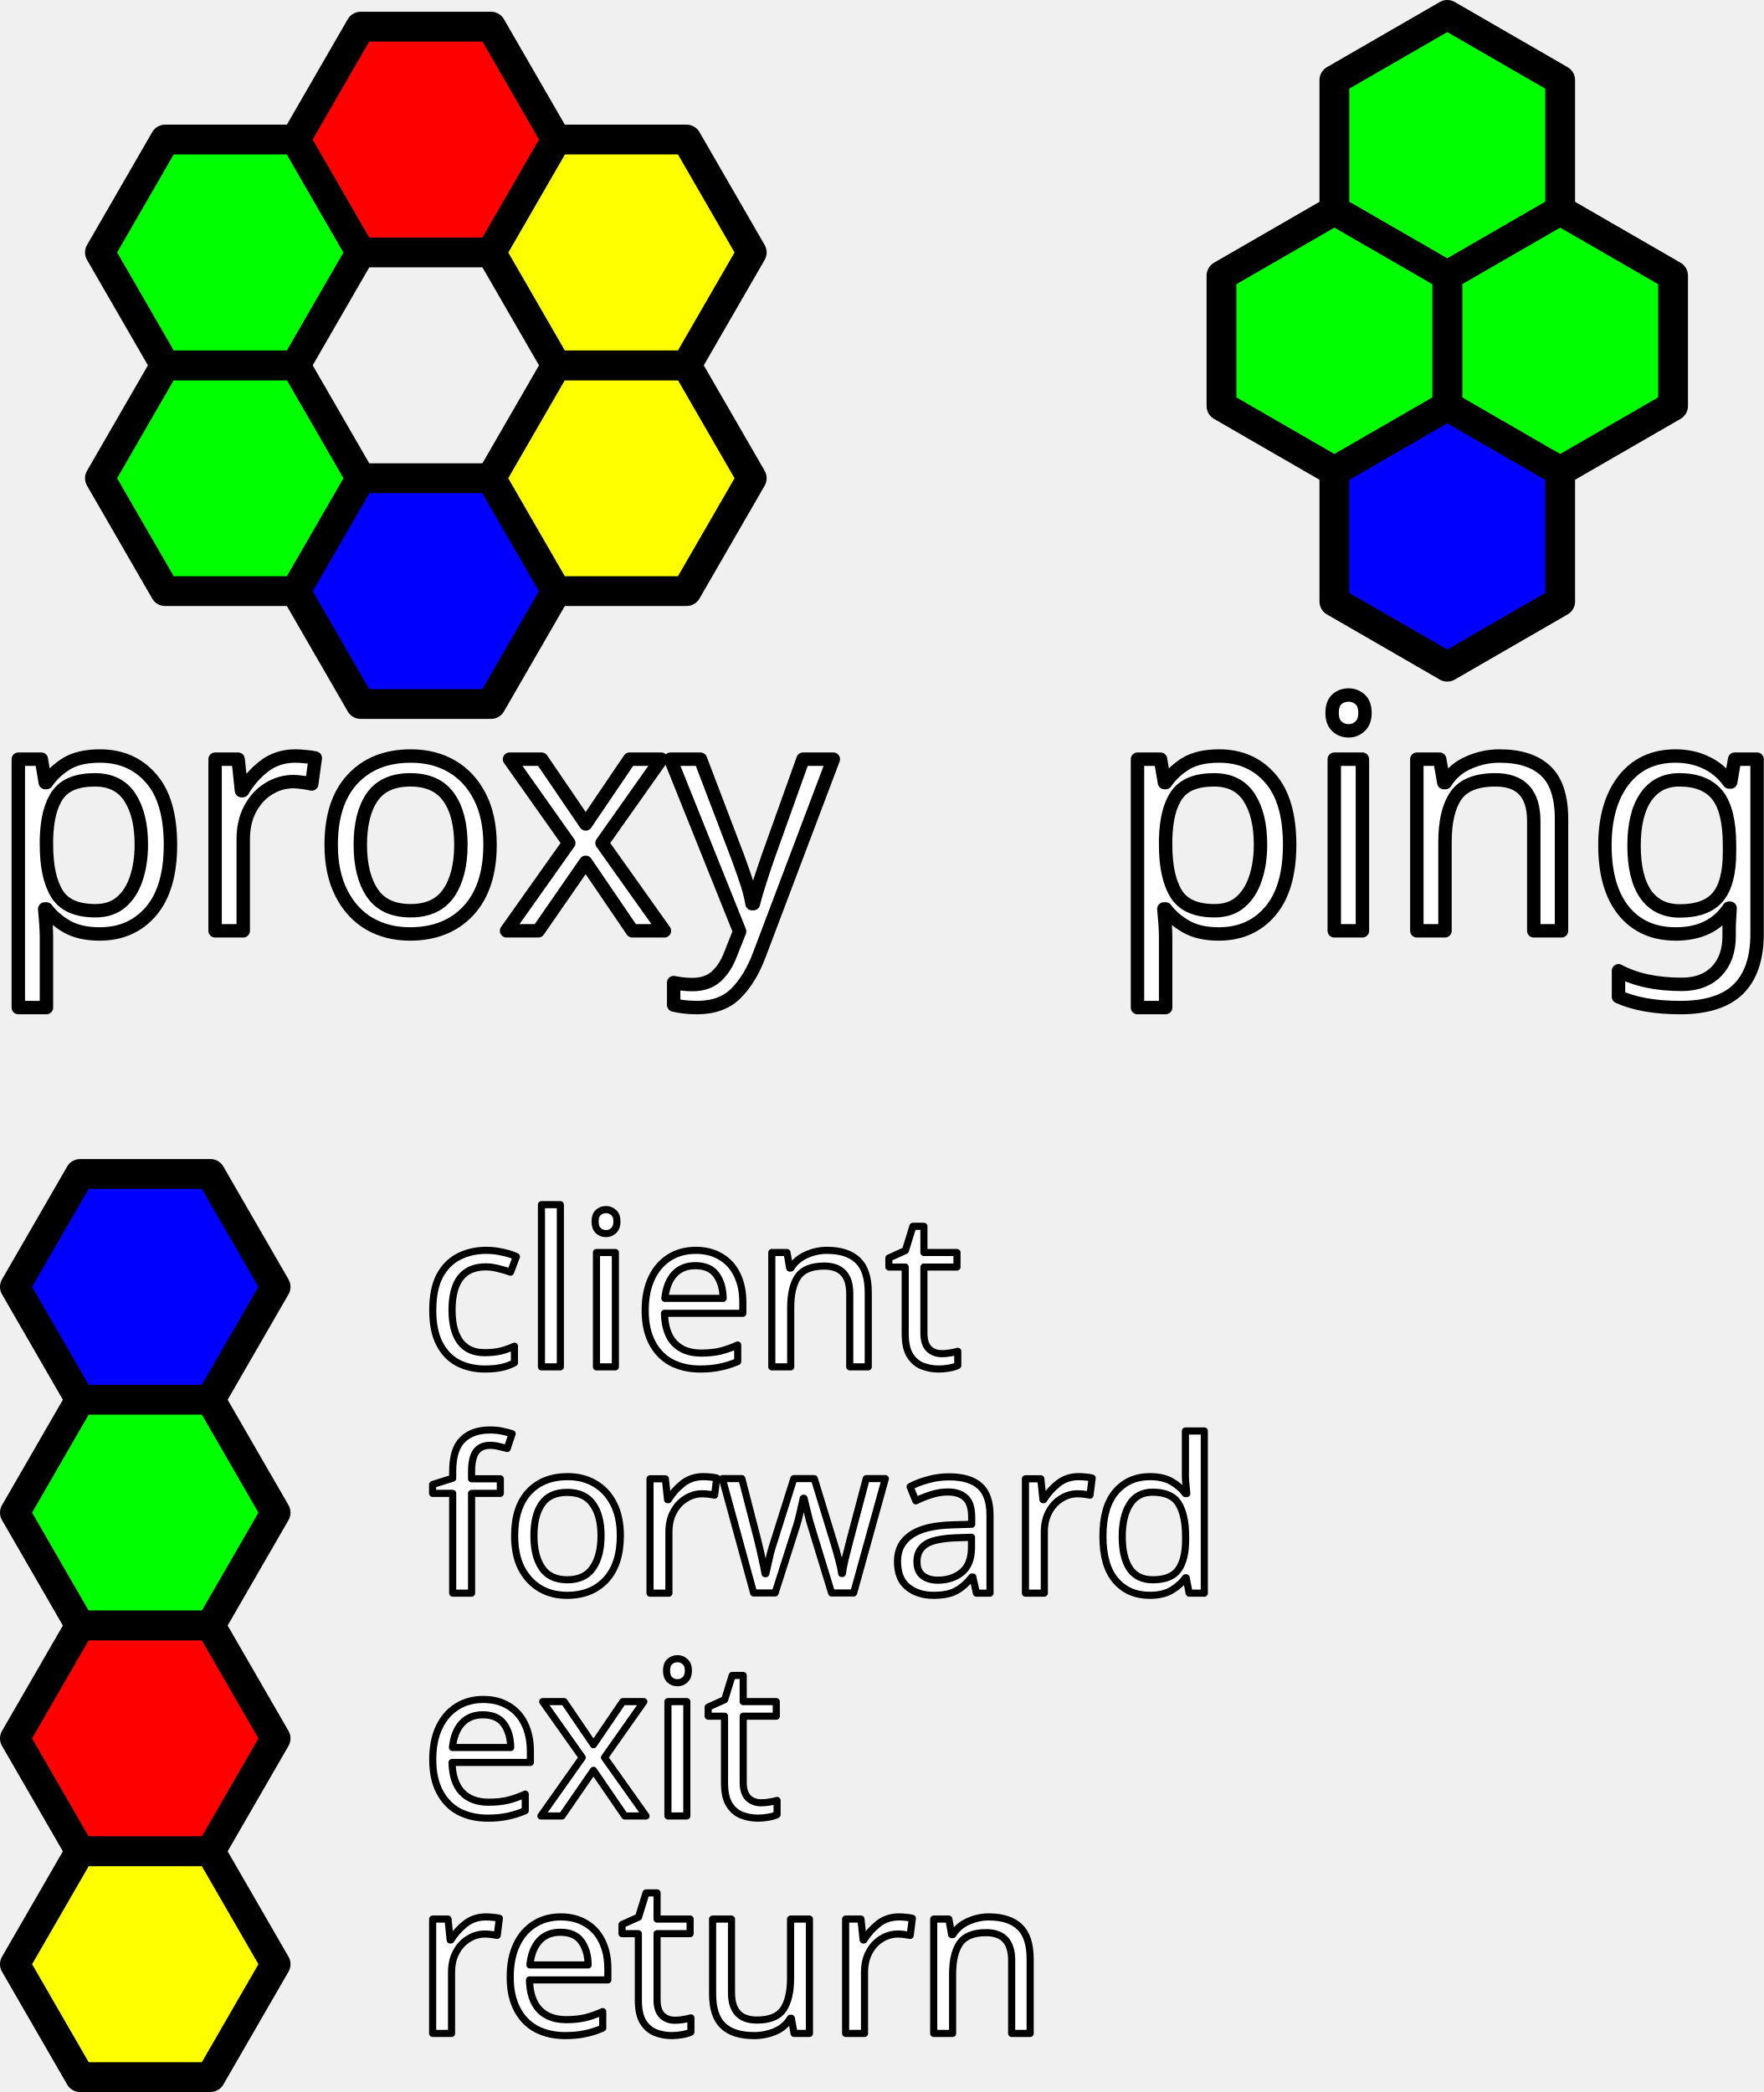
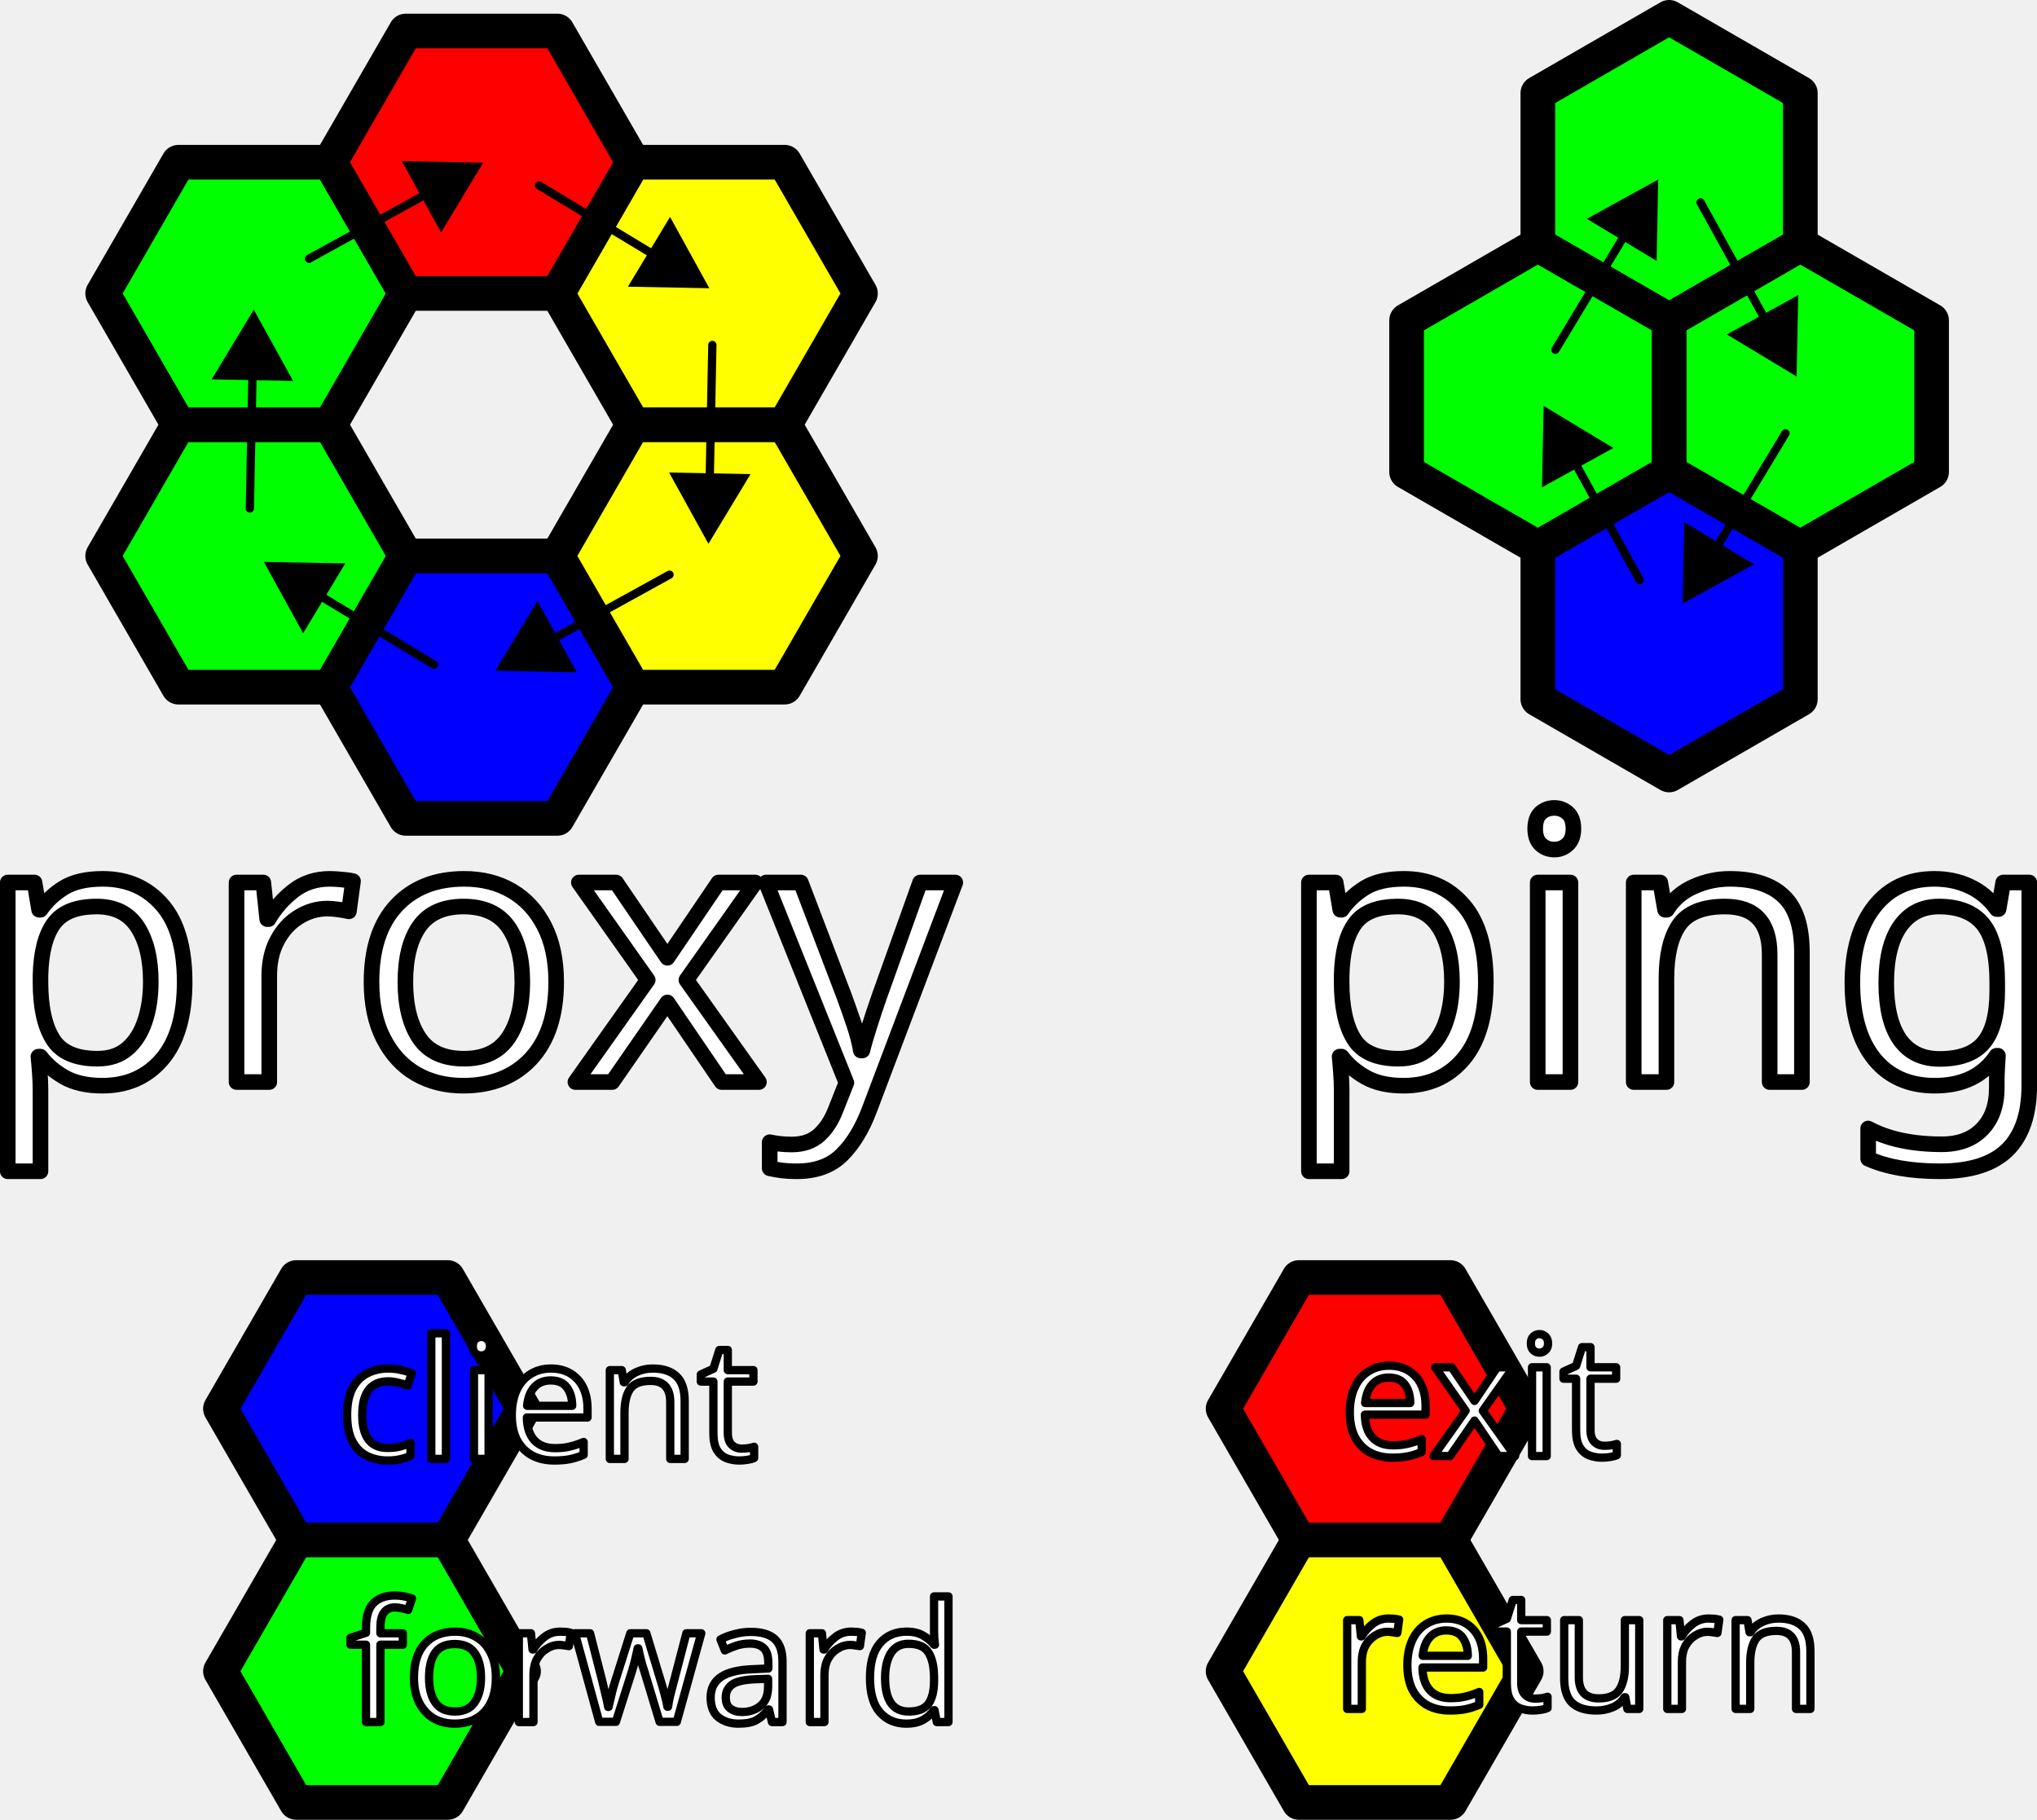
- <svg xmlns="http://www.w3.org/2000/svg" width="140.004mm" height="166.065mm" viewBox="0 0 140.004 166.065" version="1.1" id="svg5">
-   <defs id="defs2" />
-   <g id="layer1" transform="translate(-34.99813,-20.00975)">
+ <svg xmlns="http://www.w3.org/2000/svg" width="139.08mm" height="124.266mm" viewBox="0 0 139.08 124.266" version="1.1" id="svg5">
+   <defs id="defs2">
+     <marker style="overflow:visible" id="TriangleOutL" refX="0" refY="0" orient="auto">
+       <path transform="scale(0.8)" style="fill:context-stroke;fill-rule:evenodd;stroke:context-stroke;stroke-width:1pt" d="M 5.77,0 -2.88,5 V -5 Z" id="path99341" />
+     </marker>
+     <marker style="overflow:visible" id="Arrow1Lend" refX="0" refY="0" orient="auto">
+       <path transform="matrix(-0.8,0,0,-0.8,-10,0)" style="fill:context-stroke;fill-rule:evenodd;stroke:context-stroke;stroke-width:1pt" d="M 0,0 5,-5 -12.5,0 5,5 Z" id="path99202" />
+     </marker>
+     <marker style="overflow:visible" id="Arrow1Lstart" refX="0" refY="0" orient="auto">
+       <path transform="matrix(0.8,0,0,0.8,10,0)" style="fill:context-stroke;fill-rule:evenodd;stroke:context-stroke;stroke-width:1pt" d="M 0,0 5,-5 -12.5,0 5,5 Z" id="path99199" />
+     </marker>
+     <marker style="overflow:visible" id="TriangleOutL-3" refX="0" refY="0" orient="auto">
+       <path transform="scale(0.8)" style="fill:context-stroke;fill-rule:evenodd;stroke:context-stroke;stroke-width:1pt" d="M 5.77,0 -2.88,5 V -5 Z" id="path99341-6" />
+     </marker>
+     <marker style="overflow:visible" id="TriangleOutL-3-0" refX="0" refY="0" orient="auto">
+       <path transform="scale(0.8)" style="fill:context-stroke;fill-rule:evenodd;stroke:context-stroke;stroke-width:1pt" d="M 5.77,0 -2.88,5 V -5 Z" id="path99341-6-2" />
+     </marker>
+     <marker style="overflow:visible" id="TriangleOutL-3-0-0" refX="0" refY="0" orient="auto">
+       <path transform="scale(0.8)" style="fill:context-stroke;fill-rule:evenodd;stroke:context-stroke;stroke-width:1pt" d="M 5.77,0 -2.88,5 V -5 Z" id="path99341-6-2-5" />
+     </marker>
+     <marker style="overflow:visible" id="TriangleOutL-3-0-1" refX="0" refY="0" orient="auto">
+       <path transform="scale(0.8)" style="fill:context-stroke;fill-rule:evenodd;stroke:context-stroke;stroke-width:1pt" d="M 5.77,0 -2.88,5 V -5 Z" id="path99341-6-2-0" />
+     </marker>
+     <marker style="overflow:visible" id="TriangleOutL-3-0-5" refX="0" refY="0" orient="auto">
+       <path transform="scale(0.8)" style="fill:context-stroke;fill-rule:evenodd;stroke:context-stroke;stroke-width:1pt" d="M 5.77,0 -2.88,5 V -5 Z" id="path99341-6-2-06" />
+     </marker>
+     <marker style="overflow:visible" id="TriangleOutL-3-0-6" refX="0" refY="0" orient="auto">
+       <path transform="scale(0.8)" style="fill:context-stroke;fill-rule:evenodd;stroke:context-stroke;stroke-width:1pt" d="M 5.77,0 -2.88,5 V -5 Z" id="path99341-6-2-2" />
+     </marker>
+     <marker style="overflow:visible" id="TriangleOutL-3-0-6-8" refX="0" refY="0" orient="auto">
+       <path transform="scale(0.8)" style="fill:context-stroke;fill-rule:evenodd;stroke:context-stroke;stroke-width:1pt" d="M 5.77,0 -2.88,5 V -5 Z" id="path99341-6-2-2-6" />
+     </marker>
+     <marker style="overflow:visible" id="TriangleOutL-3-0-6-84" refX="0" refY="0" orient="auto">
+       <path transform="scale(0.8)" style="fill:context-stroke;fill-rule:evenodd;stroke:context-stroke;stroke-width:1pt" d="M 5.77,0 -2.88,5 V -5 Z" id="path99341-6-2-2-7" />
+     </marker>
+     <marker style="overflow:visible" id="TriangleOutL-3-0-6-0" refX="0" refY="0" orient="auto">
+       <path transform="scale(0.8)" style="fill:context-stroke;fill-rule:evenodd;stroke:context-stroke;stroke-width:1pt" d="M 5.77,0 -2.88,5 V -5 Z" id="path99341-6-2-2-62" />
+     </marker>
+     <marker style="overflow:visible" id="TriangleOutL-9" refX="0" refY="0" orient="auto">
+       <path transform="scale(0.8)" style="fill:context-stroke;fill-rule:evenodd;stroke:context-stroke;stroke-width:1pt" d="M 5.77,0 -2.88,5 V -5 Z" id="path99341-0" />
+     </marker>
+     <marker style="overflow:visible" id="TriangleOutL-31" refX="0" refY="0" orient="auto">
+       <path transform="scale(0.8)" style="fill:context-stroke;fill-rule:evenodd;stroke:context-stroke;stroke-width:1pt" d="M 5.77,0 -2.88,5 V -5 Z" id="path99341-1" />
+     </marker>
+     <marker style="overflow:visible" id="TriangleOutL-34" refX="0" refY="0" orient="auto">
+       <path transform="scale(0.8)" style="fill:context-stroke;fill-rule:evenodd;stroke:context-stroke;stroke-width:1pt" d="M 5.77,0 -2.88,5 V -5 Z" id="path99341-03" />
+     </marker>
+     <marker style="overflow:visible" id="TriangleOutL-1" refX="0" refY="0" orient="auto">
+       <path transform="scale(0.8)" style="fill:context-stroke;fill-rule:evenodd;stroke:context-stroke;stroke-width:1pt" d="M 5.77,0 -2.88,5 V -5 Z" id="path99341-9" />
+     </marker>
+     <marker style="overflow:visible" id="TriangleOutL-3-0-6-6" refX="0" refY="0" orient="auto">
+       <path transform="scale(0.8)" style="fill:context-stroke;fill-rule:evenodd;stroke:context-stroke;stroke-width:1pt" d="M 5.77,0 -2.88,5 V -5 Z" id="path99341-6-2-2-2" />
+     </marker>
+     <marker style="overflow:visible" id="TriangleOutL-3-0-6-8-6" refX="0" refY="0" orient="auto">
+       <path transform="scale(0.8)" style="fill:context-stroke;fill-rule:evenodd;stroke:context-stroke;stroke-width:1pt" d="M 5.77,0 -2.88,5 V -5 Z" id="path99341-6-2-2-6-7" />
+     </marker>
+     <marker style="overflow:visible" id="TriangleOutL-3-0-6-84-5" refX="0" refY="0" orient="auto">
+       <path transform="scale(0.8)" style="fill:context-stroke;fill-rule:evenodd;stroke:context-stroke;stroke-width:1pt" d="M 5.77,0 -2.88,5 V -5 Z" id="path99341-6-2-2-7-6" />
+     </marker>
+     <marker style="overflow:visible" id="TriangleOutL-3-0-6-0-9" refX="0" refY="0" orient="auto">
+       <path transform="scale(0.8)" style="fill:context-stroke;fill-rule:evenodd;stroke:context-stroke;stroke-width:1pt" d="M 5.77,0 -2.88,5 V -5 Z" id="path99341-6-2-2-62-8" />
+     </marker>
+   </defs>
+   <g id="layer1" transform="translate(-35.92206,-20.00975)">
    <g id="g92692" transform="translate(23.52948)">
      <path style="fill:#0000ff;stroke:#000000;stroke-width:8.939;stroke-linecap:round;stroke-linejoin:round;stroke-opacity:1" id="path864-63" transform="matrix(-0.2291359,0.1322917,-0.1322917,-0.2291359,118.383,86.89671)" d="m 235.45,223.061 -33.871,19.555 -33.871,-19.555 0,-39.111 33.871,-19.555 33.871,19.555 z" />
      <path style="fill:#00ff00;fill-opacity:1;stroke:#000000;stroke-width:8.939;stroke-linecap:round;stroke-linejoin:round;stroke-opacity:1" id="path864-63-4" transform="matrix(-0.2291359,0.1322917,-0.1322917,-0.2291359,102.8611,77.93509)" d="m 235.45,223.061 -33.871,19.555 -33.871,-19.555 0,-39.111 33.871,-19.555 33.871,19.555 z" />
      <path style="fill:#ffff00;fill-opacity:1;stroke:#000000;stroke-width:8.939;stroke-linecap:round;stroke-linejoin:round;stroke-opacity:1" id="path864-63-8" transform="matrix(-0.2291359,0.1322917,-0.1322917,-0.2291359,133.905,77.93509)" d="m 235.45,223.061 -33.871,19.555 -33.871,-19.555 0,-39.111 33.871,-19.555 33.871,19.555 z" />
      <path style="fill:#ffff00;fill-opacity:1;stroke:#000000;stroke-width:8.939;stroke-linecap:round;stroke-linejoin:round;stroke-opacity:1" id="path864-63-1" transform="matrix(-0.2291359,0.1322917,-0.1322917,-0.2291359,133.905,60.01184)" d="m 235.45,223.061 -33.871,19.555 -33.871,-19.555 0,-39.111 33.871,-19.555 33.871,19.555 z" />
      <path style="fill:#00ff00;fill-opacity:1;stroke:#000000;stroke-width:8.939;stroke-linecap:round;stroke-linejoin:round;stroke-opacity:1" id="path864-63-2" transform="matrix(-0.2291359,0.1322917,-0.1322917,-0.2291359,102.8611,60.01184)" d="m 235.45,223.061 -33.871,19.555 -33.871,-19.555 0,-39.111 33.871,-19.555 33.871,19.555 z" />
      <path style="fill:#ff0000;fill-opacity:1;stroke:#000000;stroke-width:8.939;stroke-linecap:round;stroke-linejoin:round;stroke-opacity:1" id="path864-63-9" transform="matrix(-0.2291359,0.1322917,-0.1322917,-0.2291359,118.383,51.05022)" d="m 235.45,223.061 -33.871,19.555 -33.871,-19.555 0,-39.111 33.871,-19.555 33.871,19.555 z" />
      <text xml:space="preserve" style="font-size:25.4px;font-family:'Noto Sans';-inkscape-font-specification:'Noto Sans';fill:#ffffff;fill-opacity:1;stroke:#000000;stroke-width:1.065;stroke-linecap:round;stroke-linejoin:round;stroke-miterlimit:4;stroke-dasharray:none;stroke-opacity:1" x="10.766" y="93.901" id="text15233">
        <tspan id="tspan15231" style="fill:#ffffff;fill-opacity:1;stroke:#000000;stroke-width:1.065;stroke-miterlimit:4;stroke-dasharray:none;stroke-opacity:1" x="10.766" y="93.901">proxy</tspan>
      </text>
      <path style="fill:#0000ff;stroke:#000000;stroke-width:8.939;stroke-linecap:round;stroke-linejoin:round;stroke-opacity:1" id="path864" transform="matrix(0.2645833,0,0,0.2645833,73.01831,8.739906)" d="m 235.45,223.061 -33.871,19.555 -33.871,-19.555 0,-39.111 33.871,-19.555 33.871,19.555 z" />
      <path style="fill:#00ff00;fill-opacity:1;stroke:#000000;stroke-width:8.939;stroke-linecap:round;stroke-linejoin:round;stroke-opacity:1" id="path864-6" transform="matrix(0.2645833,0,0,0.2645833,73.01831,-22.30406)" d="m 235.45,223.061 -33.871,19.555 -33.871,-19.555 0,-39.111 33.871,-19.555 33.871,19.555 z" />
      <path style="fill:#00ff00;fill-opacity:1;stroke:#000000;stroke-width:8.939;stroke-linecap:round;stroke-linejoin:round;stroke-opacity:1" id="path864-5" transform="matrix(0.2645833,0,0,0.2645833,81.97993,-6.782078)" d="m 235.45,223.061 -33.871,19.555 -33.871,-19.555 0,-39.111 33.871,-19.555 33.871,19.555 z" />
      <path style="fill:#00ff00;fill-opacity:1;stroke:#000000;stroke-width:8.939;stroke-linecap:round;stroke-linejoin:round;stroke-opacity:1" id="path864-9" transform="matrix(0.2645833,0,0,0.2645833,64.05668,-6.782078)" d="m 235.45,223.061 -33.871,19.555 -33.871,-19.555 0,-39.111 33.871,-19.555 33.871,19.555 z" />
      <text xml:space="preserve" style="font-size:25.4px;font-family:'Noto Sans';-inkscape-font-specification:'Noto Sans';fill:#ffffff;fill-opacity:1;stroke:#000000;stroke-width:1.065;stroke-linecap:round;stroke-linejoin:round;stroke-miterlimit:4;stroke-dasharray:none;stroke-opacity:1" x="99.607" y="93.901" id="text21825">
        <tspan id="tspan21823" style="fill:#ffffff;fill-opacity:1;stroke:#000000;stroke-width:1.065;stroke-miterlimit:4;stroke-dasharray:none;stroke-opacity:1" x="99.607" y="93.901">ping</tspan>
      </text>
-       <path style="fill:#0000ff;stroke:#000000;stroke-width:8.939;stroke-linecap:round;stroke-linejoin:round;stroke-opacity:1" id="path864-63-92" transform="matrix(-0.2291359,0.1322917,-0.1322917,-0.2291359,96.11023,142.1238)" d="m 235.45,223.061 -33.871,19.555 -33.871,-19.555 0,-39.111 33.871,-19.555 33.871,19.555 z" />
-       <path style="fill:#00ff00;fill-opacity:1;stroke:#000000;stroke-width:8.939;stroke-linecap:round;stroke-linejoin:round;stroke-opacity:1" id="path864-63-4-2" transform="matrix(-0.2291359,0.1322917,-0.1322917,-0.2291359,96.11023,160.0471)" d="m 235.45,223.061 -33.871,19.555 -33.871,-19.555 0,-39.111 33.871,-19.555 33.871,19.555 z" />
-       <path style="fill:#ff0000;fill-opacity:1;stroke:#000000;stroke-width:8.939;stroke-linecap:round;stroke-linejoin:round;stroke-opacity:1" id="path864-63-9-4" transform="matrix(-0.2291359,0.1322917,-0.1322917,-0.2291359,96.11023,177.9703)" d="m 235.45,223.061 -33.871,19.555 -33.871,-19.555 0,-39.111 33.871,-19.555 33.871,19.555 z" />
-       <path style="fill:#ffff00;fill-opacity:1;stroke:#000000;stroke-width:8.939;stroke-linecap:round;stroke-linejoin:round;stroke-opacity:1" id="path864-63-8-7" transform="matrix(-0.2291359,0.1322917,-0.1322917,-0.2291359,96.11023,195.8936)" d="m 235.45,223.061 -33.871,19.555 -33.871,-19.555 0,-39.111 33.871,-19.555 33.871,19.555 z" />
-       <text xml:space="preserve" style="font-size:16.933px;font-family:'Noto Sans';-inkscape-font-specification:'Noto Sans';fill:#ffffff;fill-opacity:1;stroke:#000000;stroke-width:0.565;stroke-linecap:round;stroke-linejoin:round;stroke-miterlimit:4;stroke-dasharray:none;stroke-opacity:1" x="44.883" y="128.511" id="text33374">
-         <tspan id="tspan33372" style="font-size:16.933px;stroke-width:0.565;fill:#ffffff;fill-opacity:1;stroke:#000000;stroke-opacity:1;stroke-miterlimit:4;stroke-dasharray:none" x="44.883" y="128.511">client</tspan>
-       </text>
-       <text xml:space="preserve" style="font-size:16.933px;font-family:'Noto Sans';-inkscape-font-specification:'Noto Sans';fill:#ffffff;fill-opacity:1;stroke:#000000;stroke-width:0.565;stroke-linecap:round;stroke-linejoin:round;stroke-miterlimit:4;stroke-dasharray:none;stroke-opacity:1" x="45.56" y="146.476" id="text54738">
-         <tspan id="tspan54736" style="stroke-width:0.565;fill:#ffffff;fill-opacity:1;stroke:#000000;stroke-opacity:1;stroke-miterlimit:4;stroke-dasharray:none" x="45.56" y="146.476">forward</tspan>
-       </text>
-       <text xml:space="preserve" style="font-size:16.933px;font-family:'Noto Sans';-inkscape-font-specification:'Noto Sans';fill:#ffffff;fill-opacity:1;stroke:#000000;stroke-width:0.565;stroke-linecap:round;stroke-linejoin:round;stroke-miterlimit:4;stroke-dasharray:none;stroke-opacity:1" x="44.883" y="164.162" id="text61870">
-         <tspan id="tspan61868" style="stroke-width:0.565;fill:#ffffff;fill-opacity:1;stroke:#000000;stroke-opacity:1;stroke-miterlimit:4;stroke-dasharray:none" x="44.883" y="164.162">exit</tspan>
-       </text>
-       <text xml:space="preserve" style="font-size:16.933px;font-family:'Noto Sans';-inkscape-font-specification:'Noto Sans';fill:#ffffff;fill-opacity:1;stroke:#000000;stroke-width:0.565;stroke-linecap:round;stroke-linejoin:round;stroke-miterlimit:4;stroke-dasharray:none;stroke-opacity:1" x="44.375" y="181.425" id="text66890">
-         <tspan id="tspan66888" style="stroke-width:0.565;fill:#ffffff;fill-opacity:1;stroke:#000000;stroke-opacity:1;stroke-miterlimit:4;stroke-dasharray:none" x="44.375" y="181.425">return</tspan>
-       </text>
+       <g id="g105529" transform="translate(14.79235,-5.952393)">
+         <path style="fill:#0000ff;stroke:#000000;stroke-width:8.939;stroke-linecap:round;stroke-linejoin:round;stroke-opacity:1" id="path864-63-92" transform="matrix(-0.2291359,0.1322917,-0.1322917,-0.2291359,96.11023,142.1238)" d="m 235.45,223.061 -33.871,19.555 -33.871,-19.555 0,-39.111 33.871,-19.555 33.871,19.555 z" />
+         <path style="fill:#00ff00;fill-opacity:1;stroke:#000000;stroke-width:8.939;stroke-linecap:round;stroke-linejoin:round;stroke-opacity:1" id="path864-63-4-2" transform="matrix(-0.2291359,0.1322917,-0.1322917,-0.2291359,96.11023,160.0471)" d="m 235.45,223.061 -33.871,19.555 -33.871,-19.555 0,-39.111 33.871,-19.555 33.871,19.555 z" />
+         <text xml:space="preserve" style="font-style:normal;font-variant:normal;font-weight:normal;font-stretch:normal;font-size:11.289px;font-family:'Noto Sans';-inkscape-font-specification:'Noto Sans, Normal';font-variant-ligatures:normal;font-variant-caps:normal;font-variant-numeric:normal;font-variant-east-asian:normal;fill:#ffffff;fill-opacity:1;stroke:#000000;stroke-width:0.565;stroke-linecap:round;stroke-linejoin:round;stroke-miterlimit:4;stroke-dasharray:none;stroke-opacity:1" x="20.677" y="125.588" id="text33374">
+           <tspan id="tspan33372" style="font-style:normal;font-variant:normal;font-weight:normal;font-stretch:normal;font-size:11.289px;font-family:'Noto Sans';-inkscape-font-specification:'Noto Sans, Normal';font-variant-ligatures:normal;font-variant-caps:normal;font-variant-numeric:normal;font-variant-east-asian:normal;fill:#ffffff;fill-opacity:1;stroke:#000000;stroke-width:0.565;stroke-miterlimit:4;stroke-dasharray:none;stroke-opacity:1" x="20.677" y="125.588">client</tspan>
+         </text>
+         <text xml:space="preserve" style="font-style:normal;font-variant:normal;font-weight:normal;font-stretch:normal;font-size:11.289px;font-family:'Noto Sans';-inkscape-font-specification:'Noto Sans, Normal';font-variant-ligatures:normal;font-variant-caps:normal;font-variant-numeric:normal;font-variant-east-asian:normal;fill:#ffffff;fill-opacity:1;stroke:#000000;stroke-width:0.565;stroke-linecap:round;stroke-linejoin:round;stroke-miterlimit:4;stroke-dasharray:none;stroke-opacity:1" x="21.355" y="143.554" id="text54738">
+           <tspan id="tspan54736" style="font-style:normal;font-variant:normal;font-weight:normal;font-stretch:normal;font-size:11.289px;font-family:'Noto Sans';-inkscape-font-specification:'Noto Sans, Normal';font-variant-ligatures:normal;font-variant-caps:normal;font-variant-numeric:normal;font-variant-east-asian:normal;fill:#ffffff;fill-opacity:1;stroke:#000000;stroke-width:0.565;stroke-miterlimit:4;stroke-dasharray:none;stroke-opacity:1" x="21.355" y="143.554">forward</tspan>
+         </text>
+       </g>
+       <g id="g105521" transform="translate(14.79235,-5.349503)">
+         <path style="fill:#ff0000;fill-opacity:1;stroke:#000000;stroke-width:8.939;stroke-linecap:round;stroke-linejoin:round;stroke-opacity:1" id="path864-63-9-4" transform="matrix(-0.2291359,0.1322917,-0.1322917,-0.2291359,164.569,141.5209)" d="m 235.45,223.061 -33.871,19.555 -33.871,-19.555 0,-39.111 33.871,-19.555 33.871,19.555 z" />
+         <path style="fill:#ffff00;fill-opacity:1;stroke:#000000;stroke-width:8.939;stroke-linecap:round;stroke-linejoin:round;stroke-opacity:1" id="path864-63-8-7" transform="matrix(-0.2291359,0.1322917,-0.1322917,-0.2291359,164.569,159.4442)" d="m 235.45,223.061 -33.871,19.555 -33.871,-19.555 0,-39.111 33.871,-19.555 33.871,19.555 z" />
+         <text xml:space="preserve" style="font-style:normal;font-variant:normal;font-weight:normal;font-stretch:normal;font-size:11.289px;font-family:'Noto Sans';-inkscape-font-specification:'Noto Sans, Normal';font-variant-ligatures:normal;font-variant-caps:normal;font-variant-numeric:normal;font-variant-east-asian:normal;fill:#ffffff;fill-opacity:1;stroke:#000000;stroke-width:0.565;stroke-linecap:round;stroke-linejoin:round;stroke-miterlimit:4;stroke-dasharray:none;stroke-opacity:1" x="89.136" y="124.791" id="text61870">
+           <tspan id="tspan61868" style="font-style:normal;font-variant:normal;font-weight:normal;font-stretch:normal;font-size:11.289px;font-family:'Noto Sans';-inkscape-font-specification:'Noto Sans, Normal';font-variant-ligatures:normal;font-variant-caps:normal;font-variant-numeric:normal;font-variant-east-asian:normal;fill:#ffffff;fill-opacity:1;stroke:#000000;stroke-width:0.565;stroke-miterlimit:4;stroke-dasharray:none;stroke-opacity:1" x="89.136" y="124.791">exit</tspan>
+         </text>
+         <text xml:space="preserve" style="font-style:normal;font-variant:normal;font-weight:normal;font-stretch:normal;font-size:11.289px;font-family:'Noto Sans';-inkscape-font-specification:'Noto Sans, Normal';font-variant-ligatures:normal;font-variant-caps:normal;font-variant-numeric:normal;font-variant-east-asian:normal;fill:#ffffff;fill-opacity:1;stroke:#000000;stroke-width:0.565;stroke-linecap:round;stroke-linejoin:round;stroke-miterlimit:4;stroke-dasharray:none;stroke-opacity:1" x="88.628" y="142.054" id="text66890">
+           <tspan id="tspan66888" style="font-style:normal;font-variant:normal;font-weight:normal;font-stretch:normal;font-size:11.289px;font-family:'Noto Sans';-inkscape-font-specification:'Noto Sans, Normal';font-variant-ligatures:normal;font-variant-caps:normal;font-variant-numeric:normal;font-variant-east-asian:normal;fill:#ffffff;fill-opacity:1;stroke:#000000;stroke-width:0.565;stroke-miterlimit:4;stroke-dasharray:none;stroke-opacity:1" x="88.628" y="142.054">return</tspan>
+         </text>
+       </g>
+       <path style="fill:none;fill-opacity:1;stroke:#000000;stroke-width:0.565;stroke-linecap:round;stroke-linejoin:round;stroke-miterlimit:4;stroke-dasharray:none;stroke-opacity:1;marker-end:url(#TriangleOutL)" d="M 42.03,65.397 33.155,60.038" id="path101520" />
+       <path style="fill:none;fill-opacity:1;stroke:#000000;stroke-width:0.565;stroke-linecap:round;stroke-linejoin:round;stroke-miterlimit:4;stroke-dasharray:none;stroke-opacity:1;marker-end:url(#TriangleOutL-9)" d="m 124.345,59.618 -5.007,-9.079" id="path101520-81" />
+       <path style="fill:none;fill-opacity:1;stroke:#000000;stroke-width:0.565;stroke-linecap:round;stroke-linejoin:round;stroke-miterlimit:4;stroke-dasharray:none;stroke-opacity:1;marker-end:url(#TriangleOutL-31)" d="m 118.589,43.893 5.36,-8.876" id="path101520-0" />
+       <path style="fill:none;fill-opacity:1;stroke:#000000;stroke-width:0.565;stroke-linecap:round;stroke-linejoin:round;stroke-miterlimit:4;stroke-dasharray:none;stroke-opacity:1;marker-end:url(#TriangleOutL-34)" d="m 128.501,33.829 5.007,9.079" id="path101520-9" />
+       <path style="fill:none;fill-opacity:1;stroke:#000000;stroke-width:0.565;stroke-linecap:round;stroke-linejoin:round;stroke-miterlimit:4;stroke-dasharray:none;stroke-opacity:1;marker-end:url(#TriangleOutL-3)" d="M 29.452,54.732 29.656,44.366" id="path101520-8" />
+       <path style="fill:none;fill-opacity:1;stroke:#000000;stroke-width:0.565;stroke-linecap:round;stroke-linejoin:round;stroke-miterlimit:4;stroke-dasharray:none;stroke-opacity:1;marker-end:url(#TriangleOutL-3-0)" d="M 33.49,37.679 42.57,32.672" id="path101520-8-1" />
+       <path style="fill:none;fill-opacity:1;stroke:#000000;stroke-width:0.565;stroke-linecap:round;stroke-linejoin:round;stroke-miterlimit:4;stroke-dasharray:none;stroke-opacity:1;marker-end:url(#TriangleOutL-3-0-0)" d="m 49.2,32.673 8.876,5.36" id="path101520-8-1-1" />
+       <path style="fill:none;fill-opacity:1;stroke:#000000;stroke-width:0.565;stroke-linecap:round;stroke-linejoin:round;stroke-miterlimit:4;stroke-dasharray:none;stroke-opacity:1;marker-end:url(#TriangleOutL-3-0-1)" d="M 61.03,43.566 60.826,53.933" id="path101520-8-1-8" />
+       <path style="fill:none;fill-opacity:1;stroke:#000000;stroke-width:0.565;stroke-linecap:round;stroke-linejoin:round;stroke-miterlimit:4;stroke-dasharray:none;stroke-opacity:1;marker-end:url(#TriangleOutL-3-0-5)" d="m 58.106,59.251 -9.079,5.007" id="path101520-8-1-4" />
+       <path style="fill:none;fill-opacity:1;stroke:#000000;stroke-width:0.565;stroke-linecap:round;stroke-linejoin:round;stroke-miterlimit:4;stroke-dasharray:none;stroke-opacity:1;marker-end:url(#TriangleOutL-1)" d="m 134.301,49.6 -5.36,8.876" id="path101520-6" />
    </g>
  </g>
</svg>
